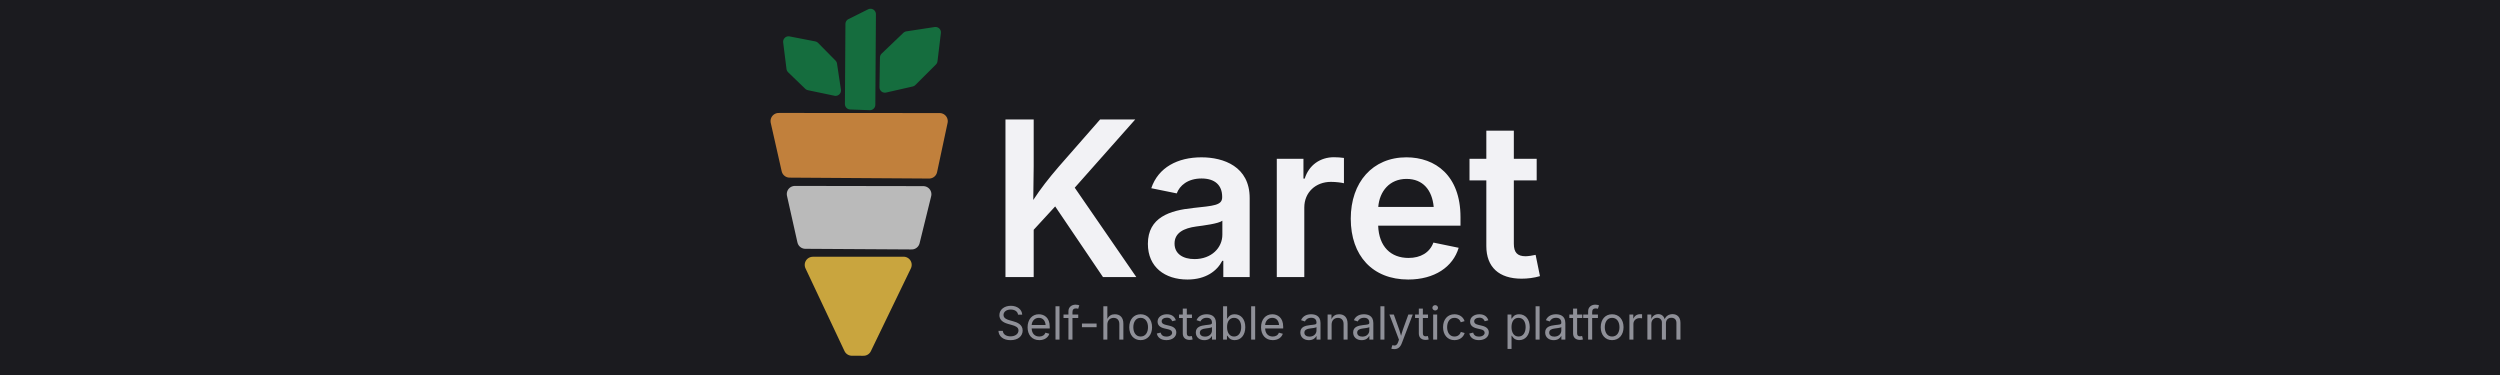
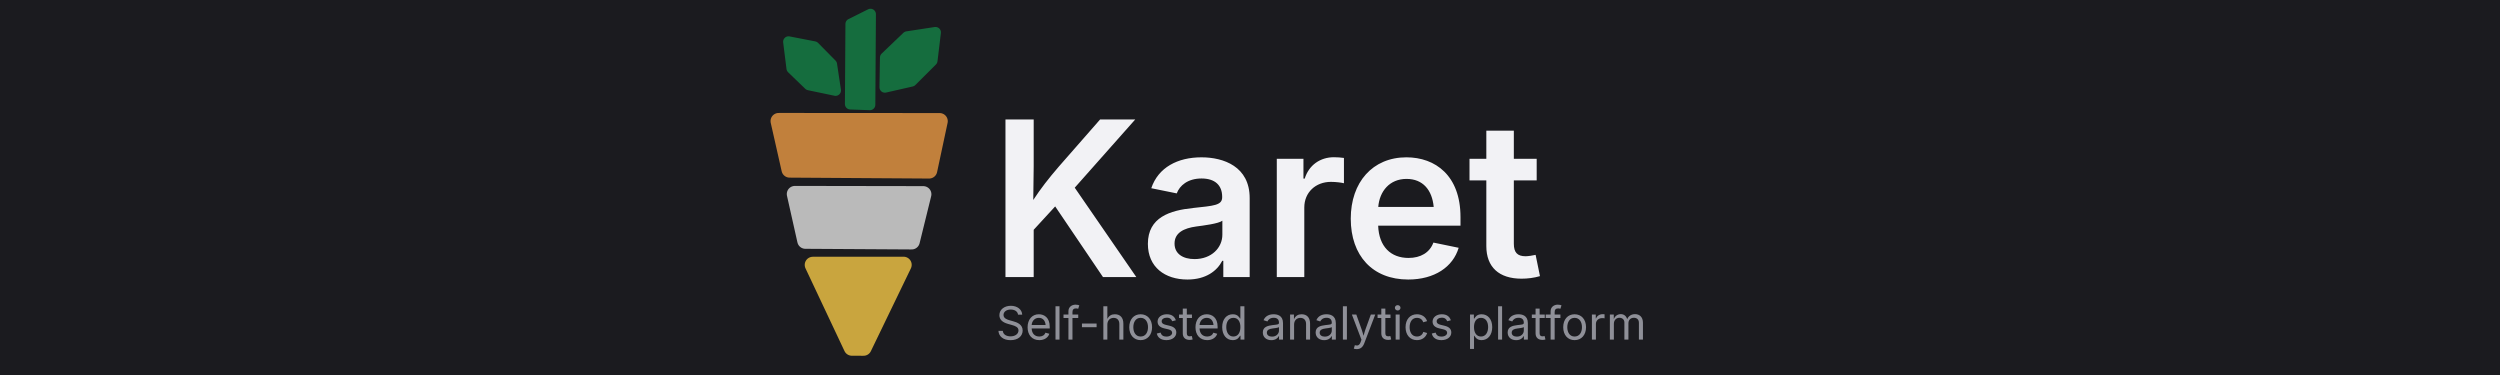
<svg xmlns="http://www.w3.org/2000/svg" width="1200" height="180" viewBox="0 0 1200 180">
  <rect width="1200" height="180" fill="#1b1b1f" />
  <g transform="translate(330, 7) scale(2.6)">
    <g stroke-linejoin="round" stroke-width="3">
      <path fill="#c1803c" stroke="#c1803c" d="M 16.83,19.66 18.85,28.60 44.61,28.77 46.55,19.68 Z" />
      <path fill="#bababa" stroke="#bababa" d="M 19.83,33.13 21.76,41.74 41.39,41.86 43.53,33.17 Z" />
      <path fill="#c9a53e" stroke="#c9a53e" d="M 23.14,46.21 30.34,61.48 32.50,61.49 39.89,46.20 Z" />
    </g>
    <g stroke-linejoin="round" stroke-width="2" transform="translate(0,-1)">
      <path fill="#156d3e" stroke="#156d3e" d="M 30.062,17.522 30.158,2.731 33.786,0.925 33.676,17.65 Z" />
      <path fill="#156d3e" stroke="#156d3e" transform="translate(-1.5,0)" d="m 28.837,15.005 -4.904,-1.025 -3.164,-3.052 -0.615,-4.917 4.743,0.92 3.216,3.262 z" />
      <path fill="#156d3e" stroke="#156d3e" transform="translate(1.5,0)" d="m 34.939,14.418 0.09,-5.488 4.018,-3.842 5.24,-0.802 -0.628,5.223 -3.802,3.791 z" />
    </g>
  </g>
  <text x="475" y="133" font-family="Inter, -apple-system, 'Segoe UI', Helvetica, Arial, sans-serif" font-size="104" font-weight="600" letter-spacing="-1" fill="#f2f2f5">Karet</text>
-   <text x="478" y="163" font-family="Inter, -apple-system, 'Segoe UI', Helvetica, Arial, sans-serif" font-size="22" fill="#8f9098">Self-hostable analytics platform</text>
+   <text x="478" y="163" font-family="Inter, -apple-system, 'Segoe UI', Helvetica, Arial, sans-serif" font-size="22" fill="#8f9098">Self-hosted analytics platform</text>
</svg>
